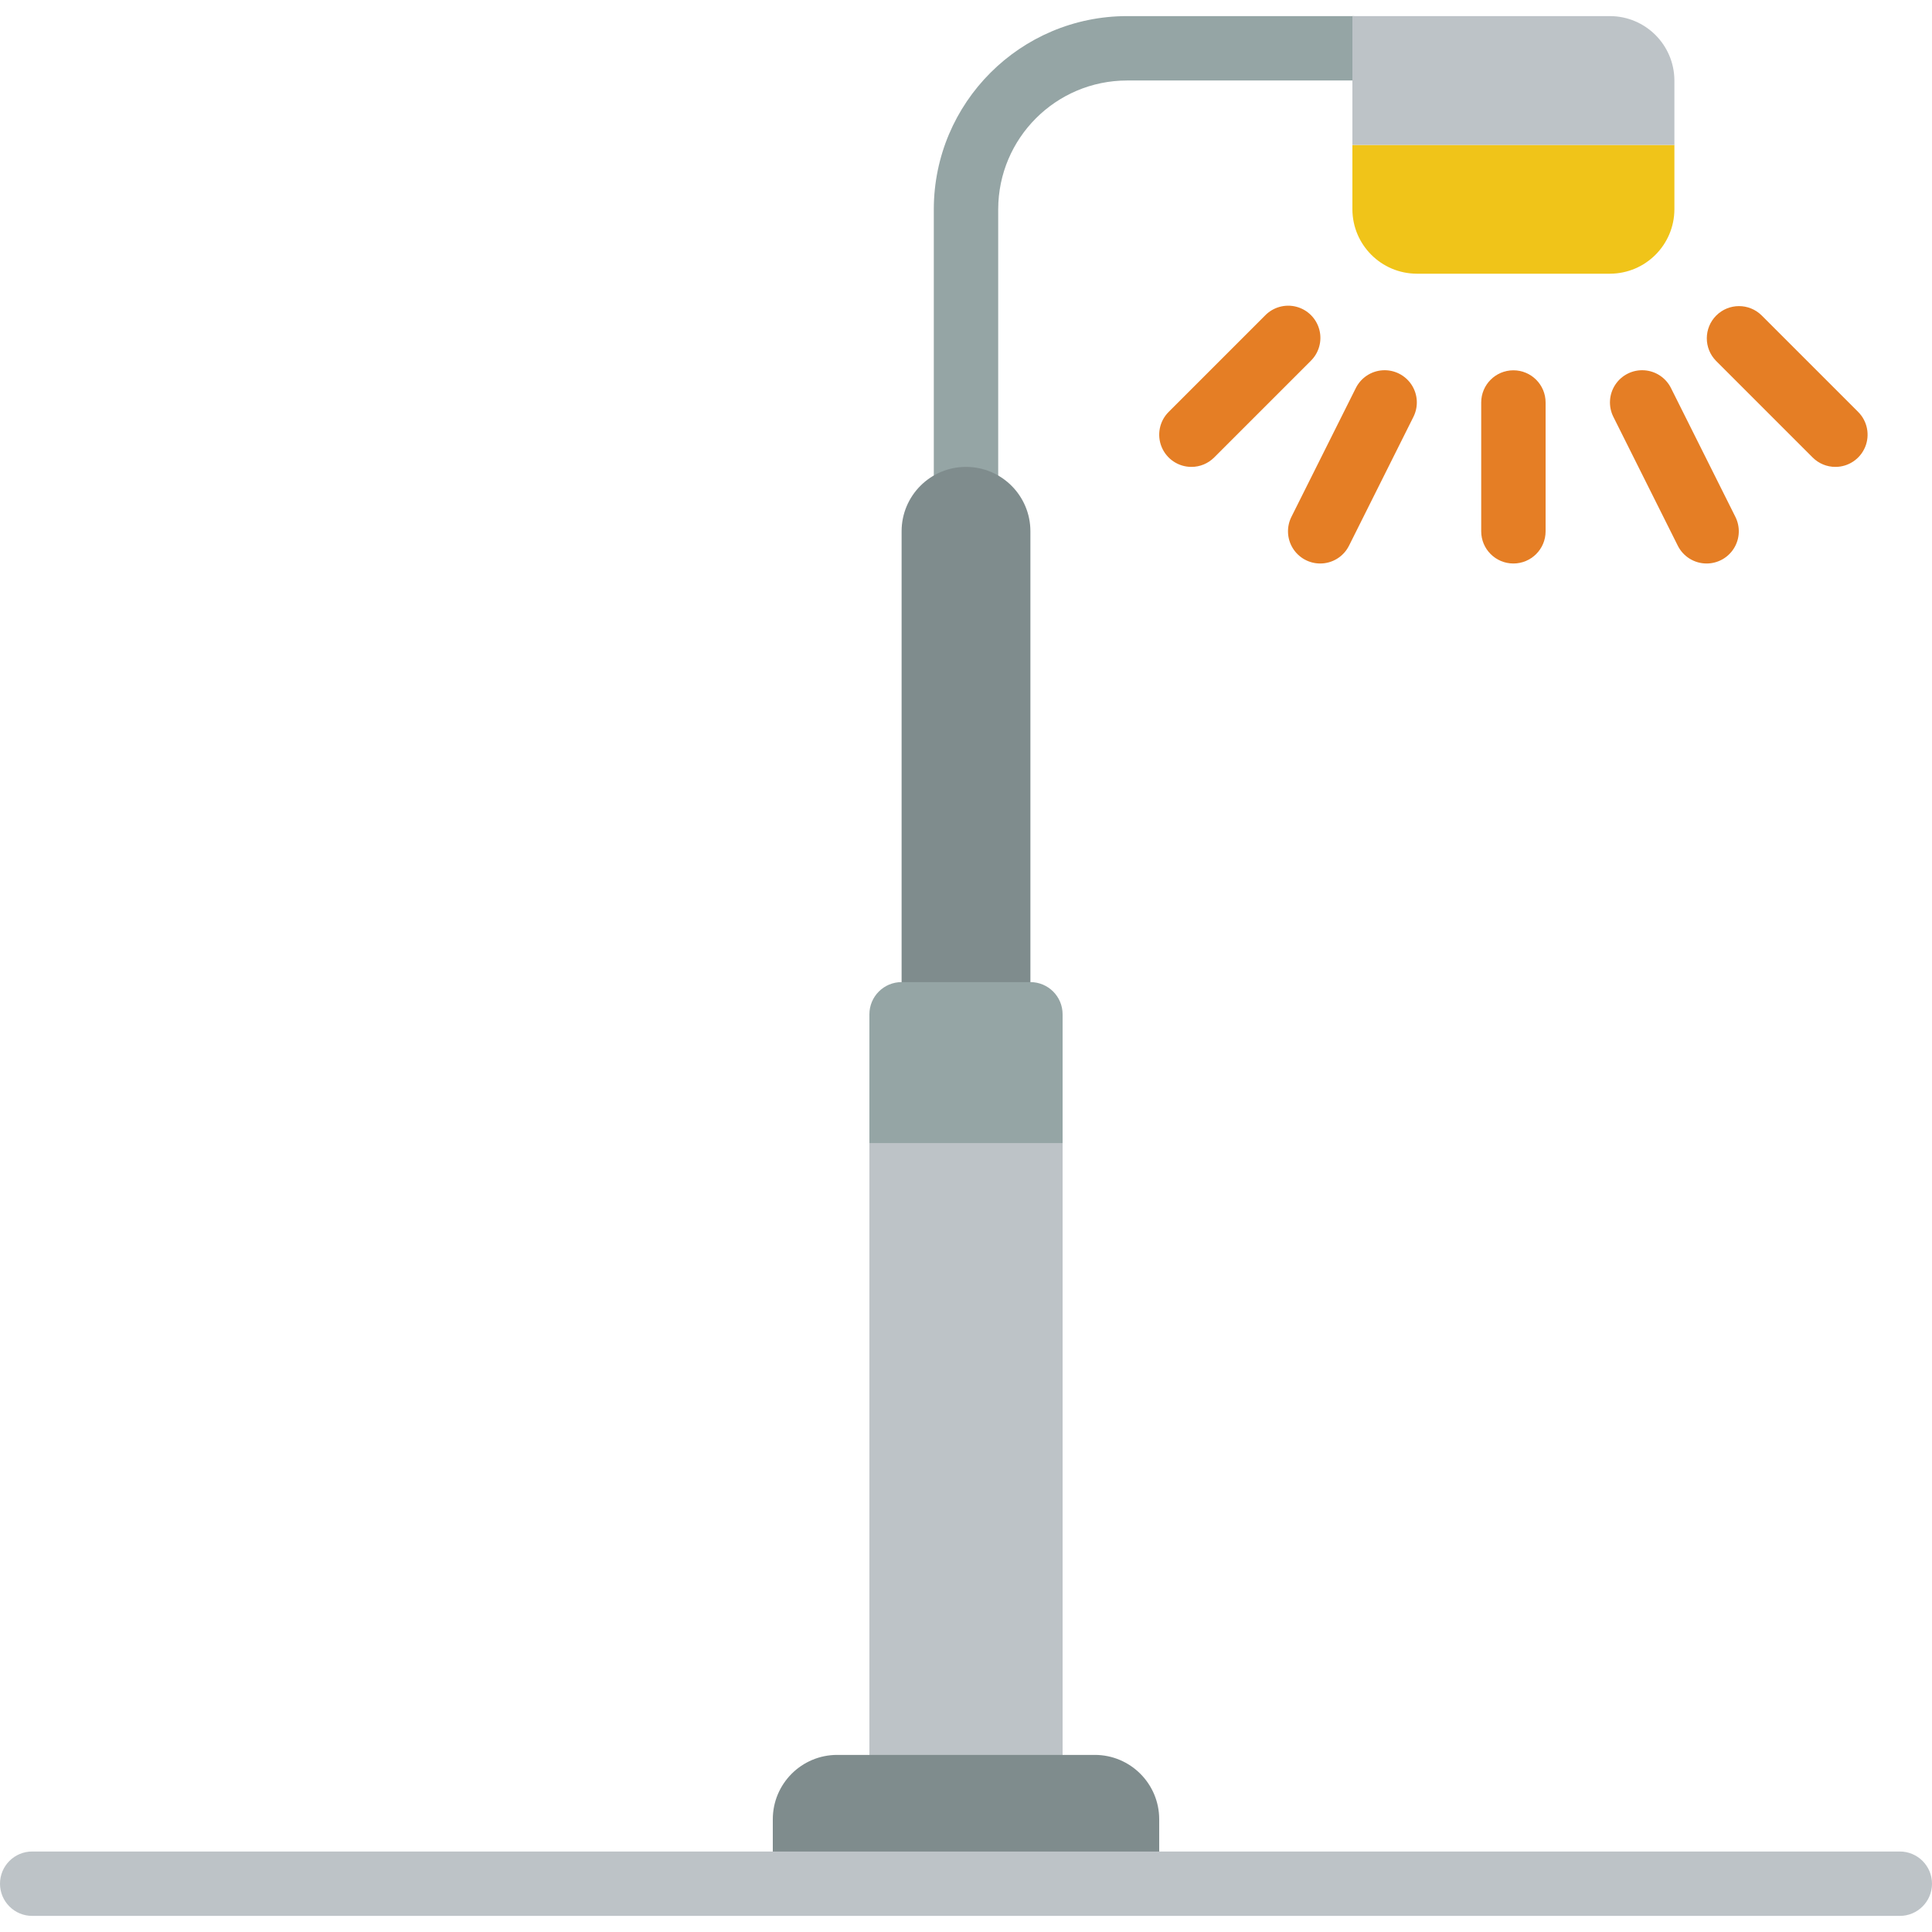
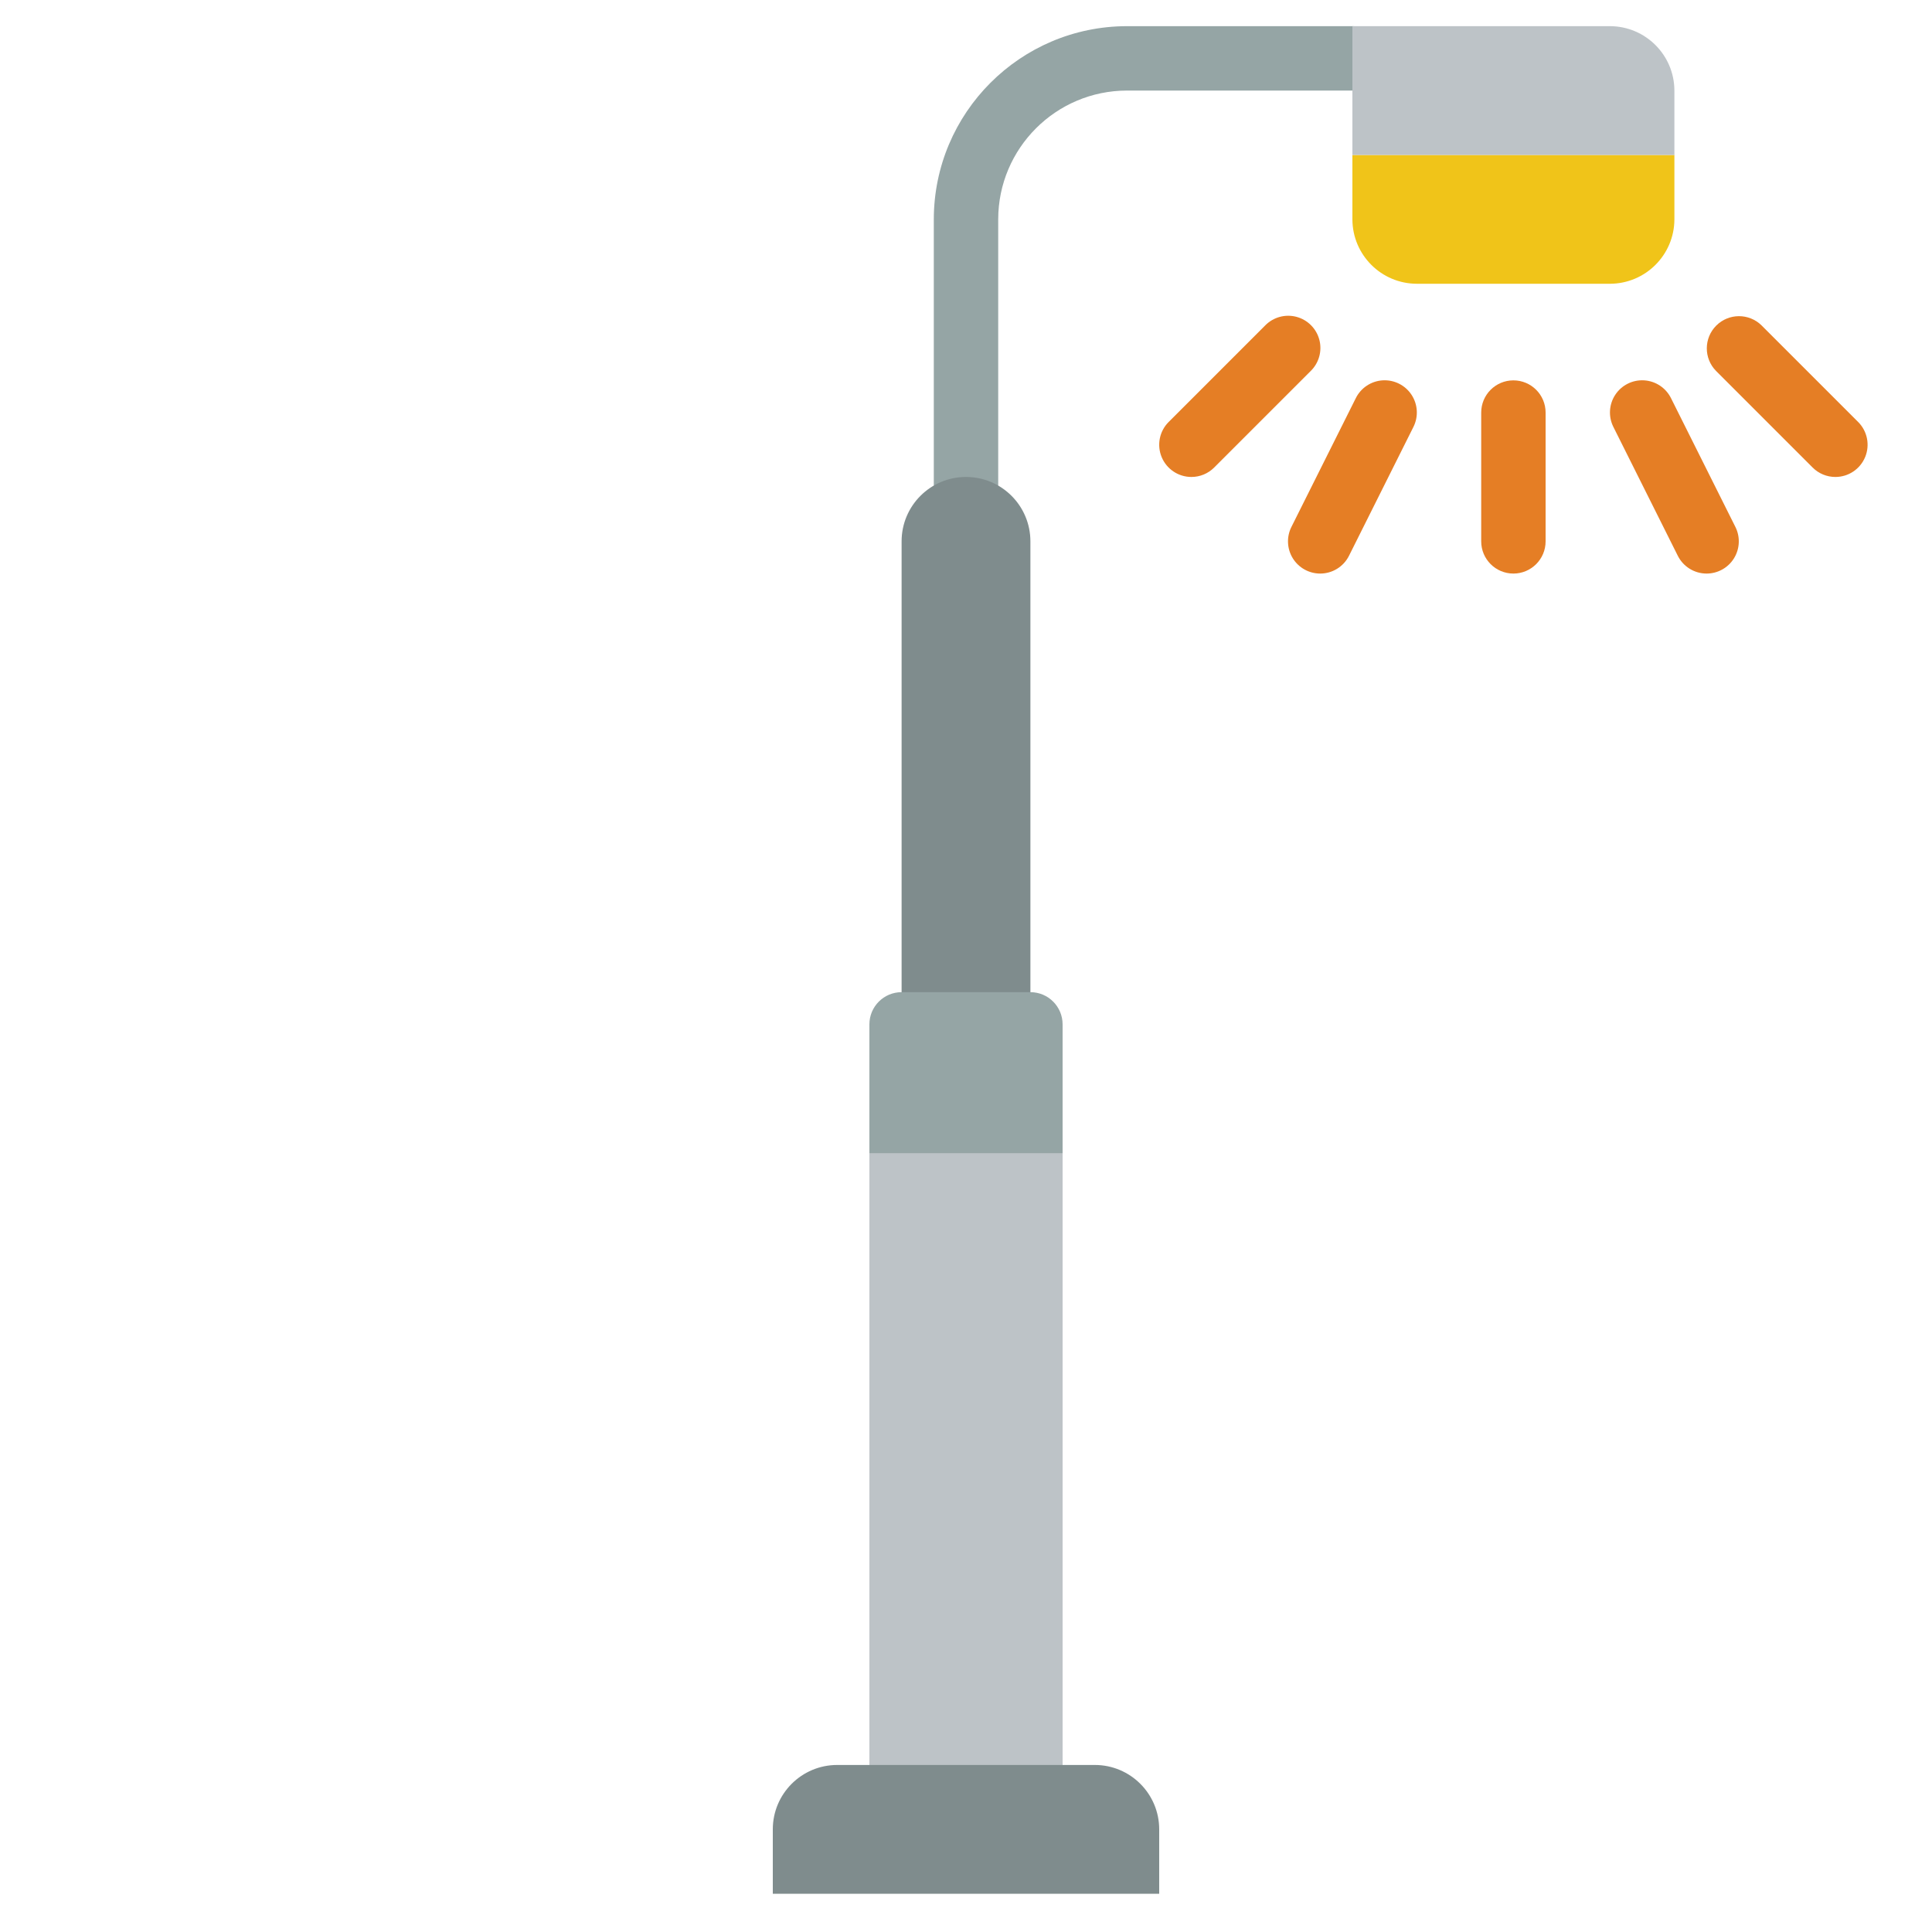
- <svg xmlns="http://www.w3.org/2000/svg" version="1.1" id="Capa_1" x="0px" y="0px" viewBox="0 0 512 512" style="enable-background:new 0 0 512 512;" xml:space="preserve">
+ <svg xmlns="http://www.w3.org/2000/svg" width="512" height="512">
  <g>
-     <path style="fill:#95A5A5;" d="M256,183.467c-4.713,0-8.533-3.821-8.533-8.533V55.467c0.031-28.264,22.936-51.169,51.2-51.2H358.4   c4.713,0,8.533,3.821,8.533,8.533s-3.82,8.533-8.533,8.533h-59.733c-18.842,0.022-34.112,15.291-34.133,34.133v119.467   C264.533,179.646,260.713,183.467,256,183.467z" />
-     <path style="fill:#7F8C8D;" d="M256,123.733c9.426,0,17.067,7.641,17.067,17.067v136.533h-34.133V140.8   C238.933,131.374,246.574,123.733,256,123.733z" />
-     <rect x="230.4" y="294.4" style="fill:#BDC3C7;" width="51.2" height="179.2" />
-     <path style="fill:#7F8C8D;" d="M221.867,465.067h68.267c9.426,0,17.067,7.641,17.067,17.067V499.2H204.8v-17.067   C204.8,472.708,212.441,465.067,221.867,465.067z" />
-     <path style="fill:#95A5A5;" d="M238.933,260.267h34.133c4.713,0,8.533,3.82,8.533,8.533v34.133h-51.2V268.8   C230.4,264.087,234.221,260.267,238.933,260.267z" />
-     <path style="fill:#F0C419;" d="M443.733,38.4v17.067c-0.028,9.414-7.653,17.039-17.067,17.067h-51.2   c-9.414-0.028-17.039-7.653-17.067-17.067V38.4H443.733z" />
-     <path style="fill:#BDC3C7;" d="M443.733,21.333V38.4H358.4V4.267h68.267C436.081,4.294,443.706,11.919,443.733,21.333z" />
-     <g>
-       <path style="fill:#E57E25;" d="M315.733,123.733c-3.451-0.001-6.562-2.08-7.882-5.268c-1.32-3.188-0.591-6.858,1.849-9.298    l25.6-25.6c2.149-2.188,5.307-3.055,8.271-2.27c2.965,0.785,5.28,3.1,6.065,6.065c0.785,2.965-0.082,6.122-2.27,8.271l-25.6,25.6    C320.168,122.836,317.997,123.736,315.733,123.733z" />
-       <path style="fill:#E57E25;" d="M486.4,123.733c-2.264,0.003-4.435-0.897-6.033-2.5l-25.6-25.6    c-3.281-3.341-3.256-8.701,0.054-12.012c3.311-3.311,8.671-3.335,12.012-0.054l25.6,25.6c2.44,2.44,3.169,6.11,1.849,9.298    C492.962,121.654,489.851,123.733,486.4,123.733z" />
-       <path style="fill:#E57E25;" d="M349.858,149.333c-2.956-0.002-5.701-1.534-7.254-4.05c-1.553-2.516-1.693-5.656-0.371-8.3    L359.3,102.85c1.359-2.735,4.076-4.535,7.124-4.72c3.048-0.185,5.963,1.272,7.644,3.822c1.681,2.55,1.871,5.803,0.498,8.532    L357.5,144.617C356.053,147.511,353.094,149.338,349.858,149.333z" />
-       <path style="fill:#E57E25;" d="M401.067,149.333c-4.713,0-8.533-3.821-8.533-8.533v-34.133c0-4.713,3.82-8.533,8.533-8.533    s8.533,3.821,8.533,8.533V140.8C409.6,145.513,405.78,149.333,401.067,149.333z" />
-       <path style="fill:#E57E25;" d="M452.275,149.333c-3.236,0.004-6.195-1.822-7.642-4.717l-17.067-34.133    c-1.372-2.728-1.182-5.982,0.498-8.532c1.681-2.55,4.596-4.007,7.644-3.822c3.048,0.185,5.765,1.985,7.124,4.72l17.067,34.133    c1.323,2.644,1.182,5.784-0.371,8.3C457.976,147.799,455.232,149.331,452.275,149.333z" />
-     </g>
-     <path style="fill:#BDC3C7;" d="M503.467,507.733H8.533C3.821,507.733,0,503.913,0,499.2c0-4.713,3.821-8.533,8.533-8.533h494.933   c4.713,0,8.533,3.821,8.533,8.533C512,503.913,508.18,507.733,503.467,507.733z" />
+     <rect fill="none" id="canvas_background" height="402" width="582" y="-1" x="-1" />
  </g>
  <g>
- </g>
-   <g>
- </g>
-   <g>
- </g>
-   <g>
- </g>
-   <g>
- </g>
-   <g>
- </g>
-   <g>
- </g>
-   <g>
- </g>
-   <g>
- </g>
-   <g>
- </g>
-   <g>
- </g>
-   <g>
- </g>
-   <g>
- </g>
-   <g>
- </g>
-   <g>
- </g>
+     <g id="svg_1">
+       <path id="svg_2" fill="#95A5A5" d="m256,186.134c-4.713,0 -8.533,-3.821 -8.533,-8.533l0,-119.467c0.031,-28.264 22.936,-51.169 51.2,-51.2l59.733,0c4.713,0 8.533,3.821 8.533,8.533s-3.82,8.533 -8.533,8.533l-59.733,0c-18.842,0.022 -34.112,15.291 -34.133,34.133l0,119.467c-0.001,4.713 -3.821,8.534 -8.534,8.534z" />
+       <path id="svg_3" fill="#7F8C8D" d="m256,126.4c9.426,0 17.067,7.641 17.067,17.067l0,136.533l-34.133,0l0,-136.533c-0.001,-9.426 7.64,-17.067 17.066,-17.067z" />
+       <rect id="svg_4" fill="#BDC3C7" height="179.2" width="51.2" y="297.067" x="230.4" />
+       <path id="svg_5" fill="#7F8C8D" d="m221.867,467.734l68.267,0c9.426,0 17.067,7.641 17.067,17.067l0,17.066l-102.401,0l0,-17.067c0,-9.425 7.641,-17.066 17.067,-17.066z" />
+       <path id="svg_6" fill="#95A5A5" d="m238.933,262.934l34.133,0c4.713,0 8.533,3.82 8.533,8.533l0,34.133l-51.2,0l0,-34.133c0.001,-4.713 3.822,-8.533 8.534,-8.533z" />
+       <path id="svg_7" fill="#F0C419" d="m443.733,41.067l0,17.067c-0.028,9.414 -7.653,17.039 -17.067,17.067l-51.2,0c-9.414,-0.028 -17.039,-7.653 -17.067,-17.067l0,-17.067l85.334,0z" />
+       <path id="svg_8" fill="#BDC3C7" d="m443.733,24l0,17.067l-85.333,0l0,-34.133l68.267,0c9.414,0.027 17.039,7.652 17.066,17.066z" />
+       <g id="svg_9">
+         <path id="svg_10" fill="#E57E25" d="m315.733,126.4c-3.451,-0.001 -6.562,-2.08 -7.882,-5.268c-1.32,-3.188 -0.591,-6.858 1.849,-9.298l25.6,-25.6c2.149,-2.188 5.307,-3.055 8.271,-2.27c2.965,0.785 5.28,3.1 6.065,6.065c0.785,2.965 -0.082,6.122 -2.27,8.271l-25.6,25.6c-1.598,1.603 -3.769,2.503 -6.033,2.5z" />
+         <path id="svg_11" fill="#E57E25" d="m486.4,126.4c-2.264,0.003 -4.435,-0.897 -6.033,-2.5l-25.6,-25.6c-3.281,-3.341 -3.256,-8.701 0.054,-12.012c3.311,-3.311 8.671,-3.335 12.012,-0.054l25.6,25.6c2.44,2.44 3.169,6.11 1.849,9.298c-1.32,3.189 -4.431,5.268 -7.882,5.268z" />
+         <path id="svg_12" fill="#E57E25" d="m349.858,152c-2.956,-0.002 -5.701,-1.534 -7.254,-4.05c-1.553,-2.516 -1.693,-5.656 -0.371,-8.3l17.067,-34.133c1.359,-2.735 4.076,-4.535 7.124,-4.72c3.048,-0.185 5.963,1.272 7.644,3.822c1.681,2.55 1.871,5.803 0.498,8.532l-17.066,34.133c-1.447,2.894 -4.406,4.721 -7.642,4.716z" />
+         <path id="svg_13" fill="#E57E25" d="m401.067,152c-4.713,0 -8.533,-3.821 -8.533,-8.533l0,-34.133c0,-4.713 3.82,-8.533 8.533,-8.533s8.533,3.821 8.533,8.533l0,34.133c0,4.713 -3.82,8.533 -8.533,8.533z" />
+         <path id="svg_14" fill="#E57E25" d="m452.275,152c-3.236,0.004 -6.195,-1.822 -7.642,-4.717l-17.067,-34.133c-1.372,-2.728 -1.182,-5.982 0.498,-8.532c1.681,-2.55 4.596,-4.007 7.644,-3.822c3.048,0.185 5.765,1.985 7.124,4.72l17.067,34.133c1.323,2.644 1.182,5.784 -0.371,8.3c-1.552,2.517 -4.296,4.049 -7.253,4.051z" />
+       </g>
+     </g>
+     <g id="svg_16" />
+     <g id="svg_17" />
+     <g id="svg_18" />
+     <g id="svg_19" />
+     <g id="svg_20" />
+     <g id="svg_21" />
+     <g id="svg_22" />
+     <g id="svg_23" />
+     <g id="svg_24" />
+     <g id="svg_25" />
+     <g id="svg_26" />
+     <g id="svg_27" />
+     <g id="svg_28" />
+     <g id="svg_29" />
+     <g id="svg_30" />
+   </g>
</svg>
